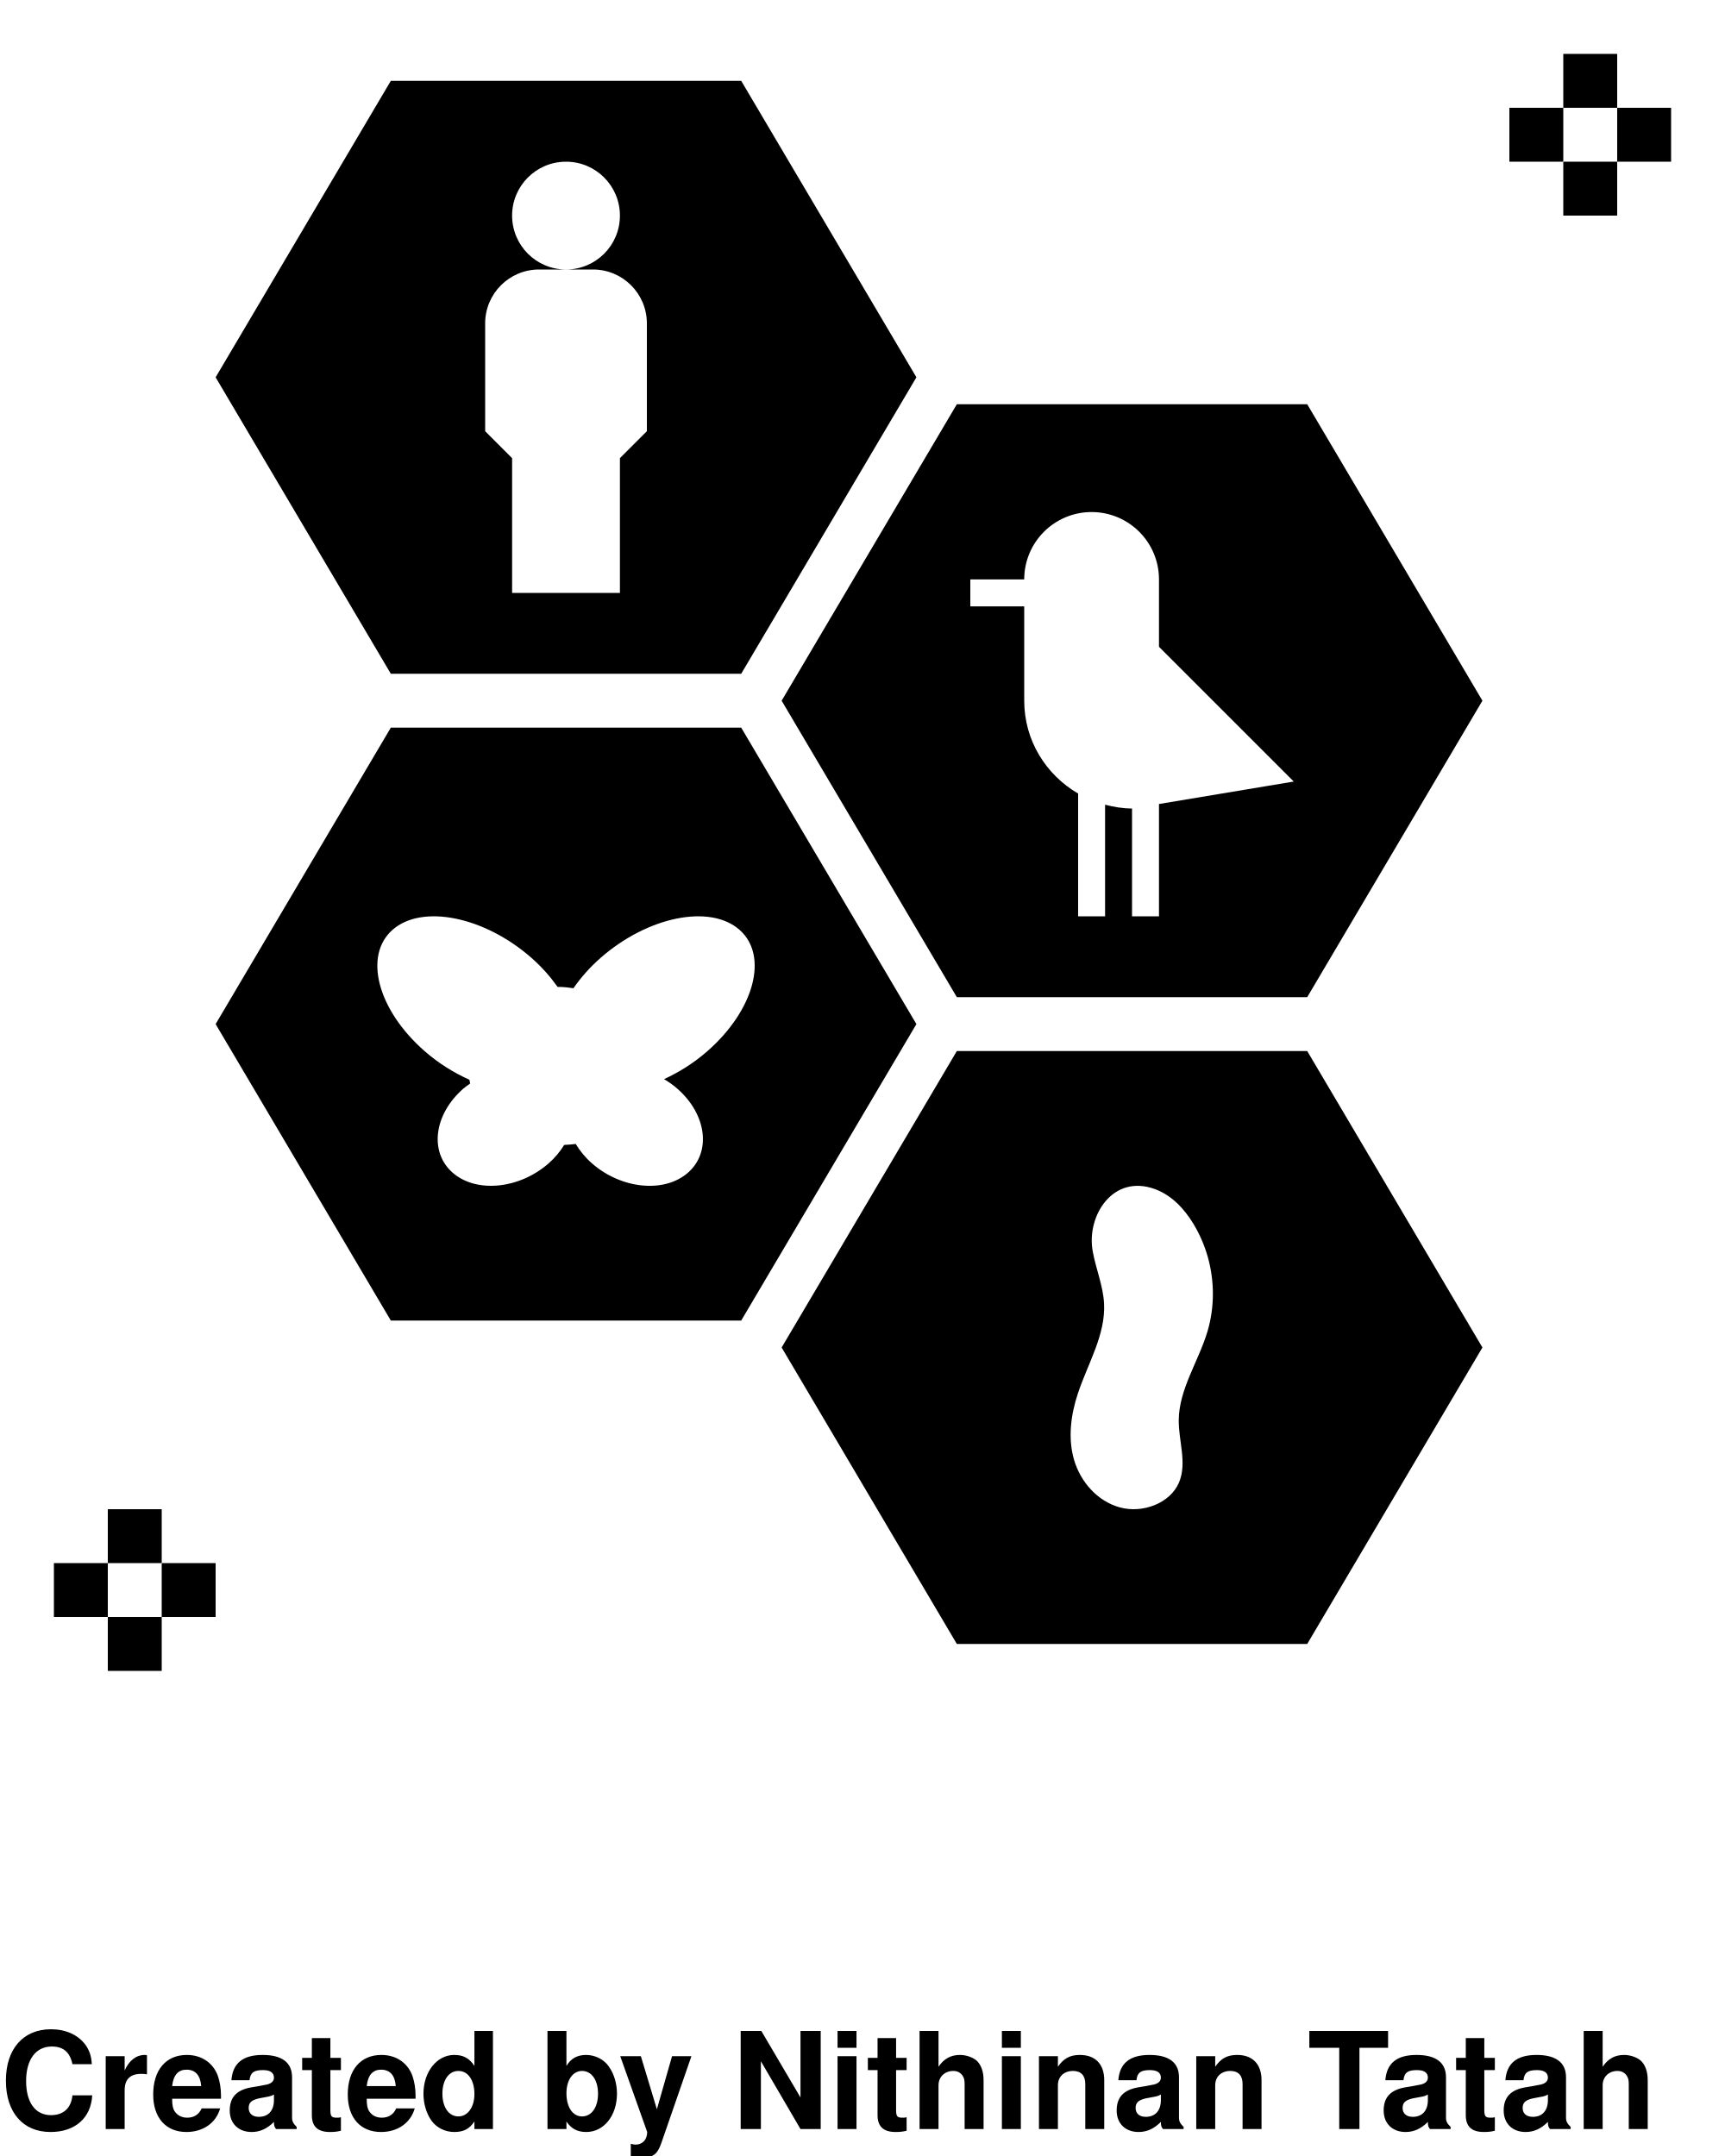
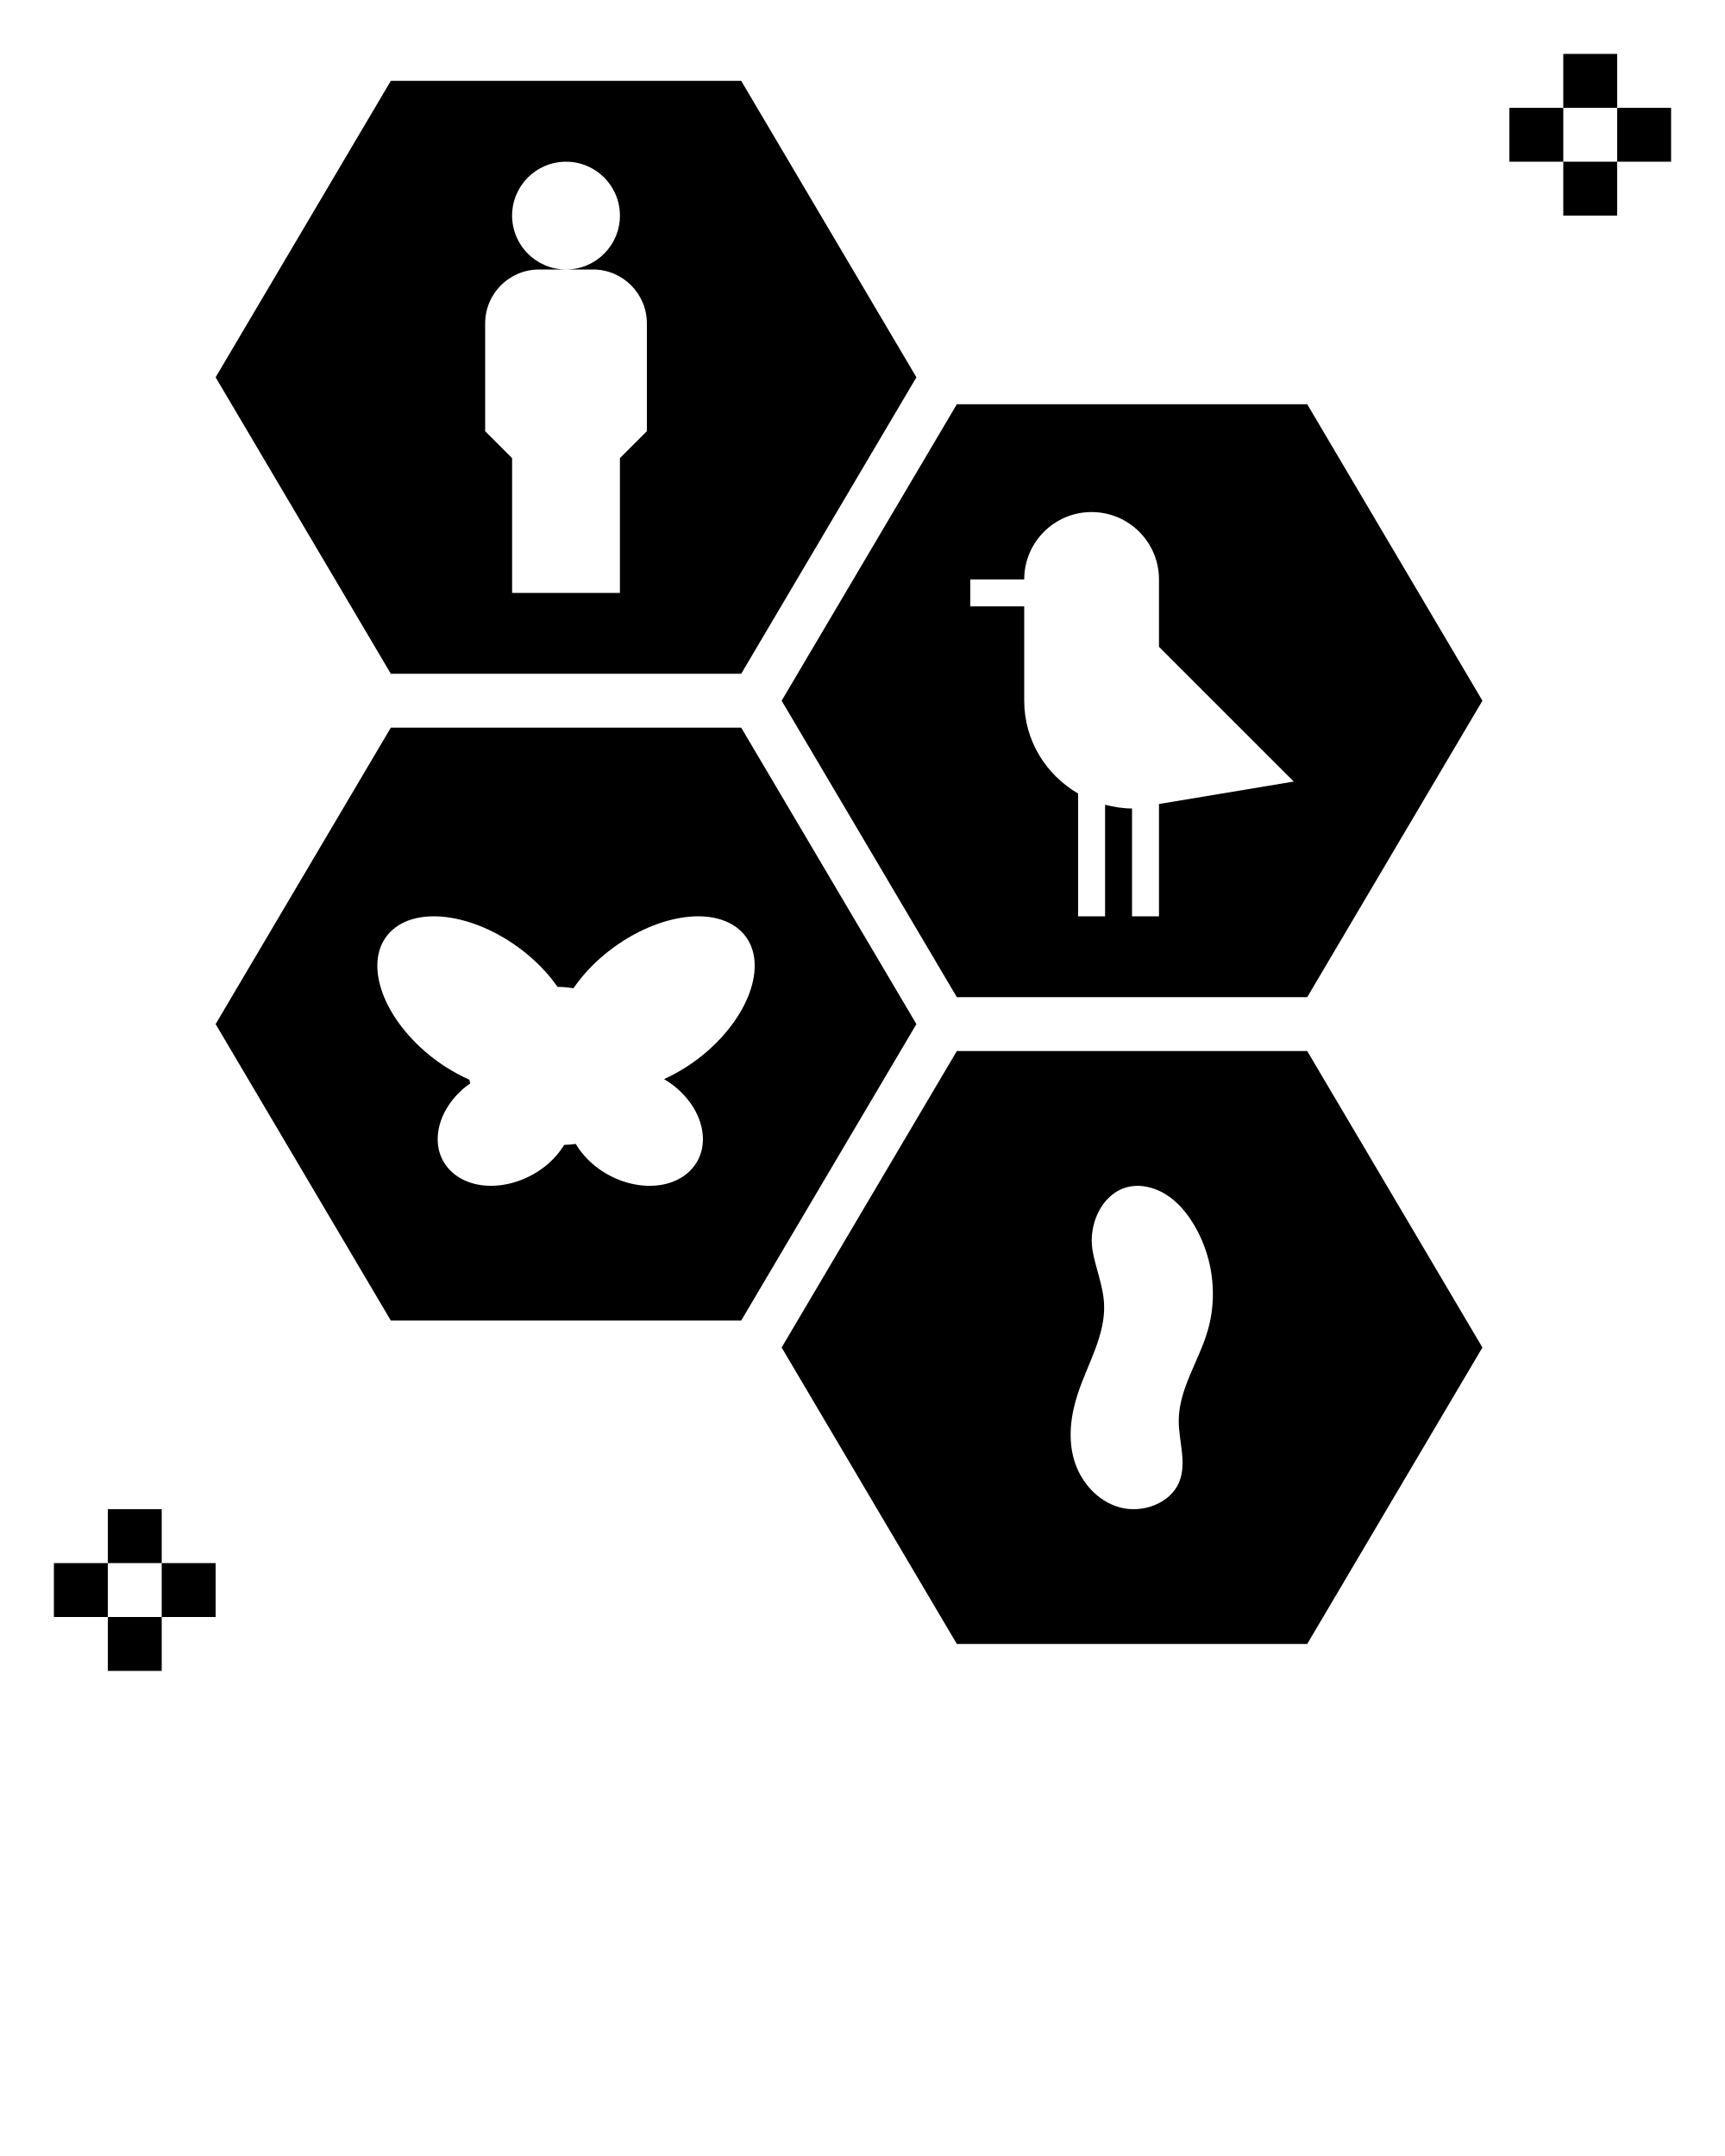
- <svg xmlns="http://www.w3.org/2000/svg" version="1.1" x="0px" y="0px" viewBox="0 0 64 80" style="enable-background:new 0 0 64 64;" xml:space="preserve">
-   <path d="M14.5,25h13L34,14L27.5,3h-13L8,14L14.5,25z M18,12c0-1.105,0.895-2,2-2h1c-1.105,0-2-0.895-2-2c0-1.105,0.895-2,2-2  s2,0.895,2,2c0,1.105-0.895,2-2,2h1c1.105,0,2,0.895,2,2v4l-1,1v5h-4v-5l-1-1V12z" />
-   <path d="M34,38l-6.5-11h-13L8,38l6.5,11h13L34,38z M26.245,39.004c-0.503,0.441-1.053,0.782-1.607,1.038  c0.171,0.103,0.336,0.217,0.49,0.352c1.093,0.957,1.27,2.354,0.396,3.12c-0.874,0.766-2.469,0.611-3.562-0.347  c-0.252-0.221-0.45-0.467-0.603-0.722c-0.138,0.023-0.283,0.029-0.426,0.038c-0.15,0.241-0.338,0.474-0.577,0.684  c-1.093,0.957-2.687,1.112-3.562,0.347c-0.874-0.766-0.697-2.163,0.396-3.12c0.081-0.071,0.169-0.128,0.254-0.19  c-0.012-0.046-0.019-0.093-0.028-0.139c-0.572-0.257-1.141-0.606-1.661-1.061c-1.749-1.531-2.28-3.549-1.187-4.506  s3.396-0.492,5.145,1.04c0.391,0.342,0.711,0.711,0.976,1.084c0.009,0,0.018-0.002,0.028-0.002c0.192,0,0.377,0.022,0.559,0.049  c0.27-0.39,0.604-0.775,1.012-1.131c1.749-1.532,4.052-1.997,5.145-1.04C28.525,35.455,27.993,37.472,26.245,39.004z" />
-   <path d="M55,50l-6.5-11h-13L29,50l6.5,11h13L55,50z M44.798,49.408c-0.332,1.111-1.057,2.137-1.065,3.292  c-0.006,0.777,0.314,1.587,0.01,2.308c-0.327,0.775-1.35,1.155-2.192,0.926c-0.842-0.23-1.468-0.96-1.702-1.766  c-0.234-0.806-0.121-1.672,0.144-2.469c0.368-1.107,1.03-2.172,0.969-3.332c-0.035-0.666-0.309-1.298-0.424-1.956  c-0.227-1.297,0.747-2.857,2.309-2.29c0.624,0.227,1.094,0.736,1.429,1.288c0.236,0.389,0.416,0.809,0.538,1.243  C45.064,47.549,45.065,48.513,44.798,49.408z" />
-   <path d="M48.5,15h-13L29,26l6.5,11h13L55,26L48.5,15z M43,29.833V34h-1v-4c-0.347,0-0.679-0.058-1-0.141V34h-1v-4.555  c-1.191-0.693-2-1.968-2-3.445v-3.5h-2v-1h2c0-1.381,1.119-2.5,2.5-2.5s2.5,1.119,2.5,2.5V24l5,5L43,29.833z" />
-   <rect x="58" y="2" width="2" height="2" />
-   <rect x="58" y="6" width="2" height="2" />
-   <rect x="60" y="4" width="2" height="2" />
-   <rect x="56" y="4" width="2" height="2" />
-   <rect x="4" y="56" width="2" height="2" />
-   <rect x="4" y="60" width="2" height="2" />
-   <rect x="6" y="58" width="2" height="2" />
-   <rect x="2" y="58" width="2" height="2" />
-   <text x="0" y="79" fill="#000000" font-size="5px" font-weight="bold" font-family="'Helvetica Neue', Helvetica, Arial-Unicode, Arial, Sans-serif">Created by Nithinan Tatah</text>
-   <text x="0" y="84" fill="#000000" font-size="5px" font-weight="bold" font-family="'Helvetica Neue', Helvetica, Arial-Unicode, Arial, Sans-serif">from the Noun Project</text>
+ <svg xmlns="http://www.w3.org/2000/svg" width="64" height="80" viewBox="0 0 64 80" fill="none">
+   <path d="M14.5 25H27.5L34 14L27.5 3H14.5L8 14L14.5 25ZM18 12C18 10.895 18.895 10 20 10H21C19.895 10 19 9.105 19 8C19 6.895 19.895 6 21 6C22.105 6 23 6.895 23 8C23 9.105 22.105 10 21 10H22C23.105 10 24 10.895 24 12V16L23 17V22H19V17L18 16V12Z" fill="black" />
+   <path d="M34 38L27.5 27H14.5L8 38L14.5 49H27.5L34 38ZM26.245 39.004C25.742 39.445 25.192 39.786 24.638 40.042C24.809 40.145 24.974 40.259 25.128 40.394C26.221 41.351 26.398 42.748 25.524 43.514C24.65 44.28 23.055 44.125 21.962 43.167C21.71 42.946 21.512 42.7 21.359 42.445C21.221 42.468 21.076 42.474 20.933 42.483C20.783 42.724 20.595 42.957 20.356 43.167C19.263 44.124 17.669 44.279 16.794 43.514C15.92 42.748 16.097 41.351 17.19 40.394C17.271 40.323 17.359 40.266 17.444 40.204C17.432 40.158 17.425 40.111 17.416 40.065C16.844 39.808 16.275 39.459 15.755 39.004C14.006 37.473 13.475 35.455 14.568 34.498C15.661 33.541 17.964 34.006 19.713 35.538C20.104 35.88 20.424 36.249 20.689 36.622C20.698 36.622 20.707 36.62 20.717 36.62C20.909 36.62 21.094 36.642 21.276 36.669C21.546 36.279 21.88 35.894 22.288 35.538C24.037 34.006 26.34 33.541 27.433 34.498C28.525 35.455 27.993 37.472 26.245 39.004Z" fill="black" />
+   <path d="M55 50L48.5 39H35.5L29 50L35.5 61H48.5L55 50ZM44.798 49.408C44.466 50.519 43.741 51.545 43.733 52.7C43.727 53.477 44.047 54.287 43.743 55.008C43.416 55.783 42.393 56.163 41.551 55.934C40.709 55.704 40.083 54.974 39.849 54.168C39.615 53.362 39.728 52.496 39.993 51.699C40.361 50.592 41.023 49.527 40.962 48.367C40.927 47.701 40.653 47.069 40.538 46.411C40.311 45.114 41.285 43.554 42.847 44.121C43.471 44.348 43.941 44.857 44.276 45.409C44.512 45.798 44.692 46.218 44.814 46.652C45.064 47.549 45.065 48.513 44.798 49.408Z" fill="black" />
+   <path d="M48.5 15H35.5L29 26L35.5 37H48.5L55 26L48.5 15ZM43 29.833V34H42V30C41.653 30 41.321 29.942 41 29.859V34H40V29.445C38.809 28.752 38 27.477 38 26V22.5H36V21.5H38C38 20.119 39.119 19 40.5 19C41.881 19 43 20.119 43 21.5V24L48 29L43 29.833Z" fill="black" />
+   <path d="M60 2H58V4H60V2Z" fill="black" />
+   <path d="M60 6H58V8H60V6Z" fill="black" />
+   <path d="M62 4H60V6H62V4Z" fill="black" />
+   <path d="M58 4H56V6H58V4Z" fill="black" />
+   <path d="M6 56H4V58H6V56Z" fill="black" />
+   <path d="M6 60H4V62H6V60Z" fill="black" />
+   <path d="M8 58H6V60H8V58Z" fill="black" />
+   <path d="M4 58H2V60H4V58Z" fill="black" />
</svg>
